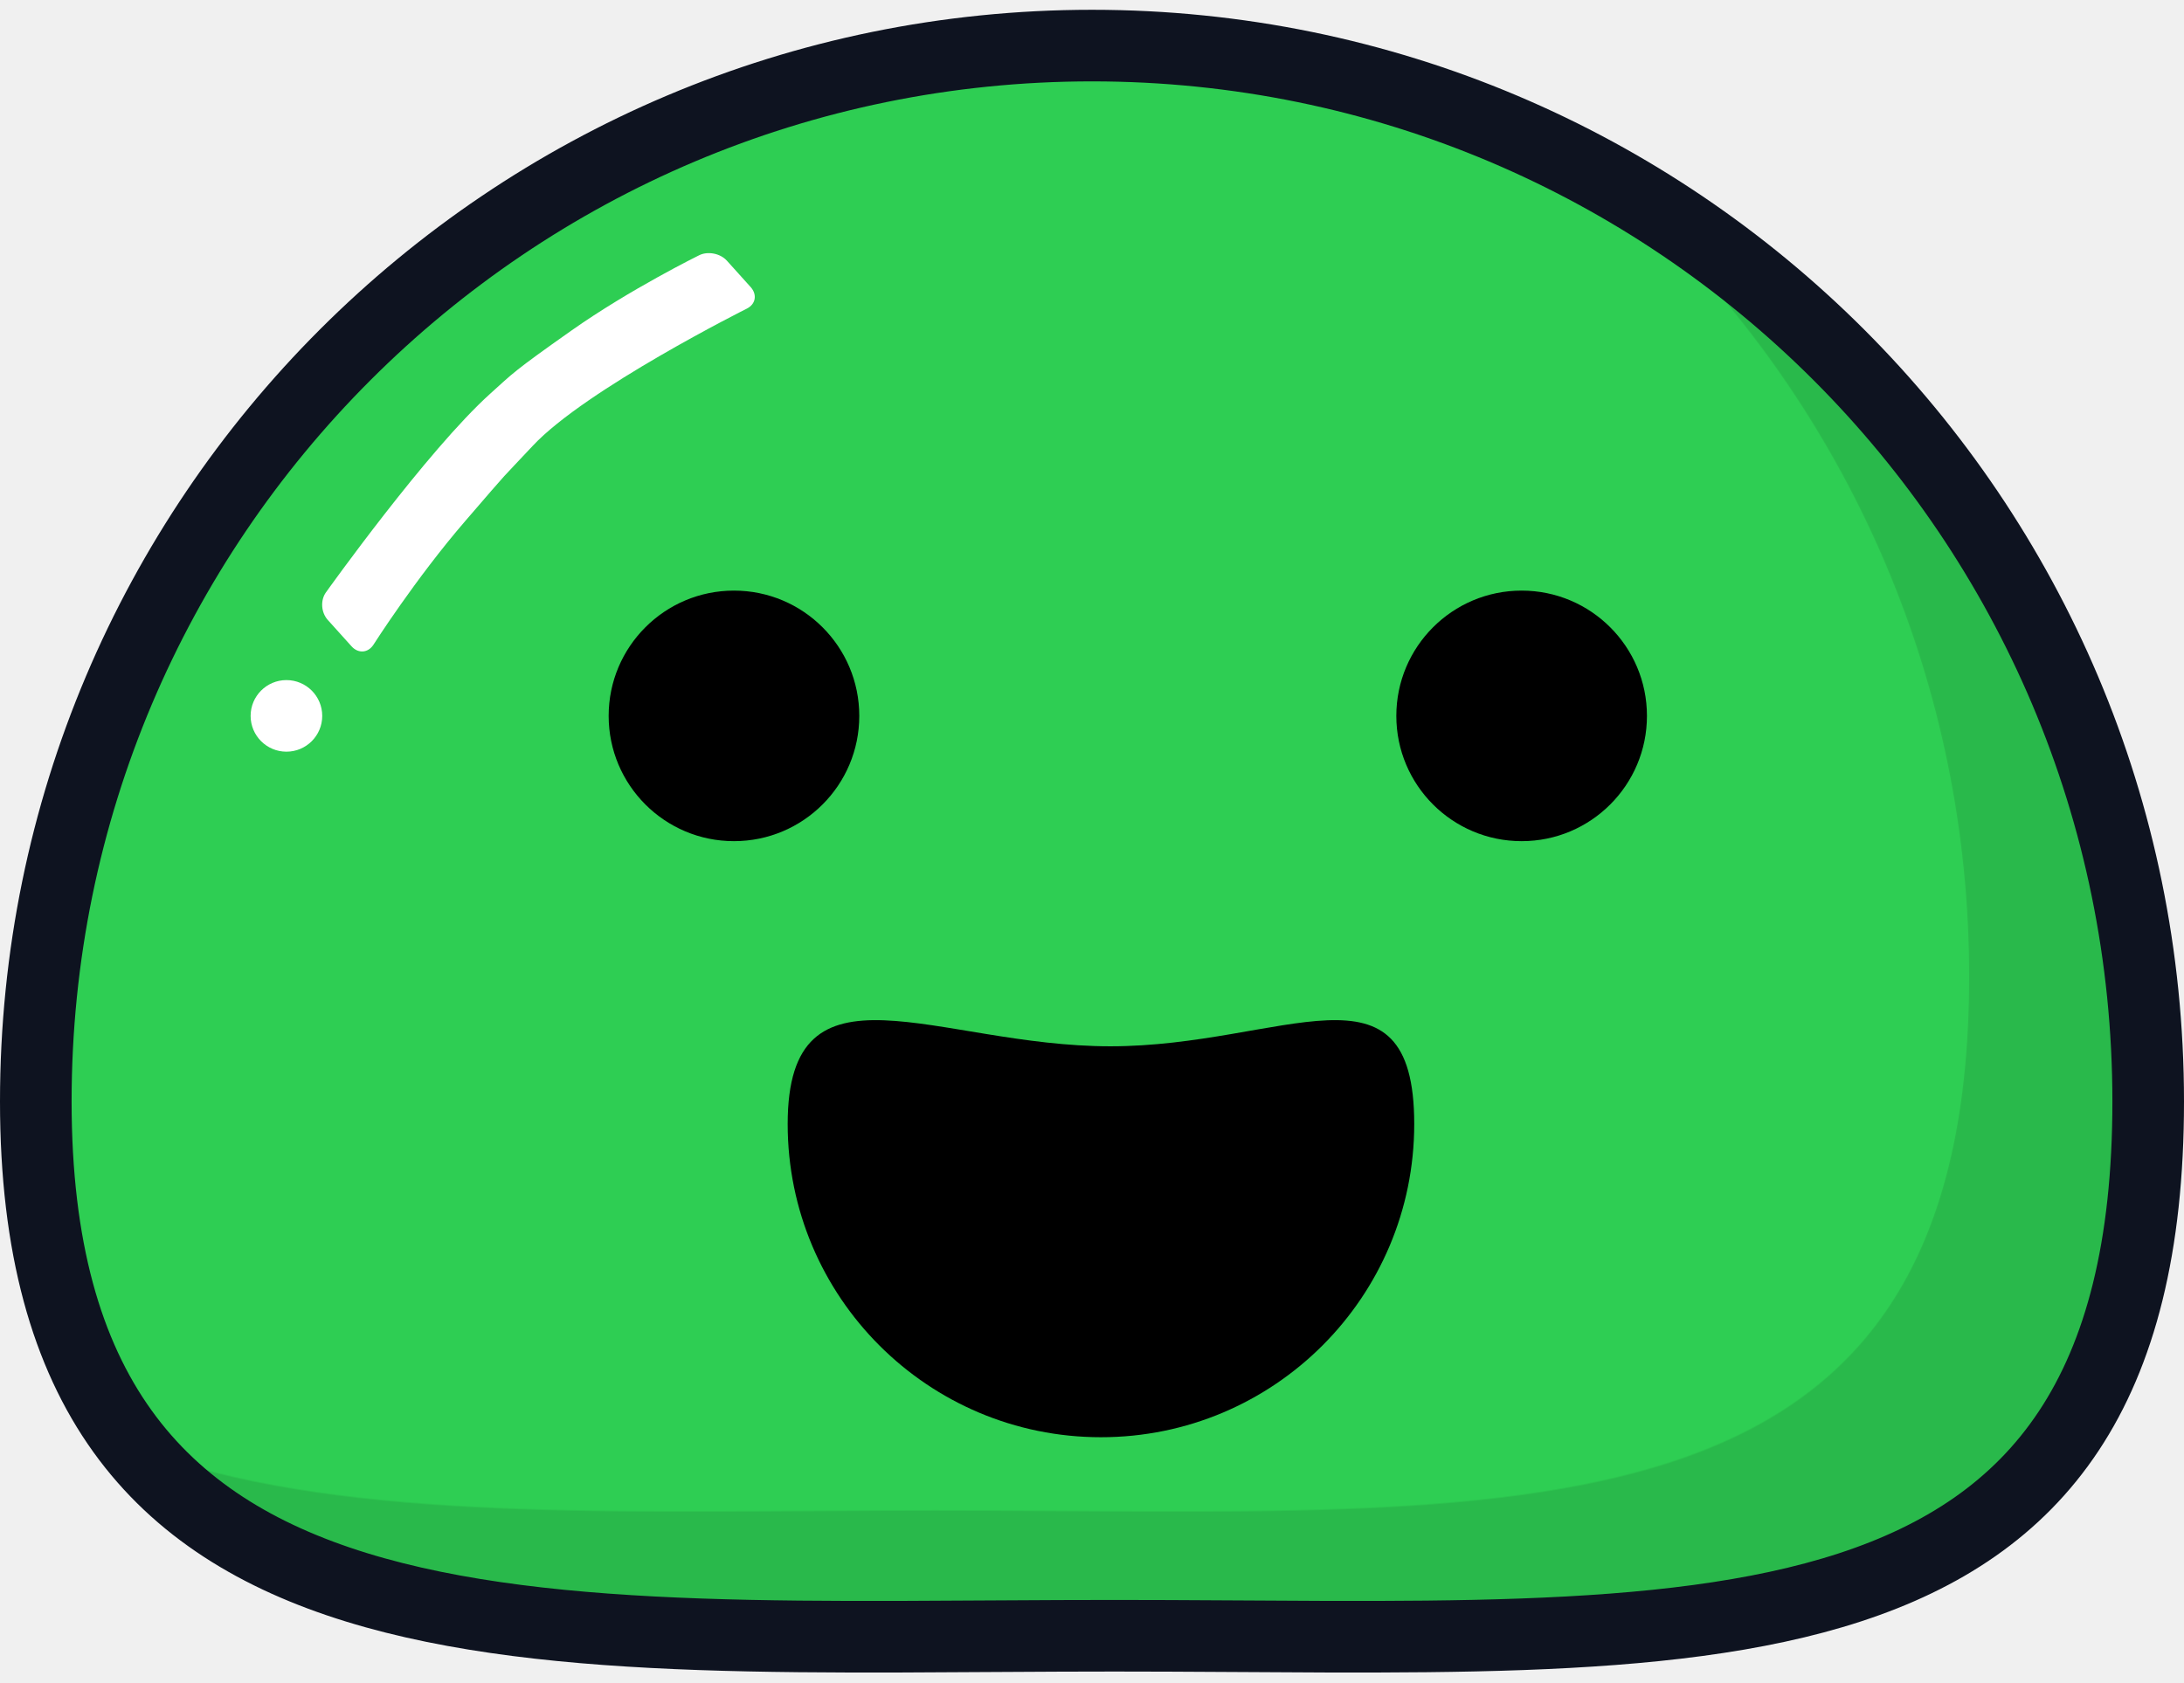
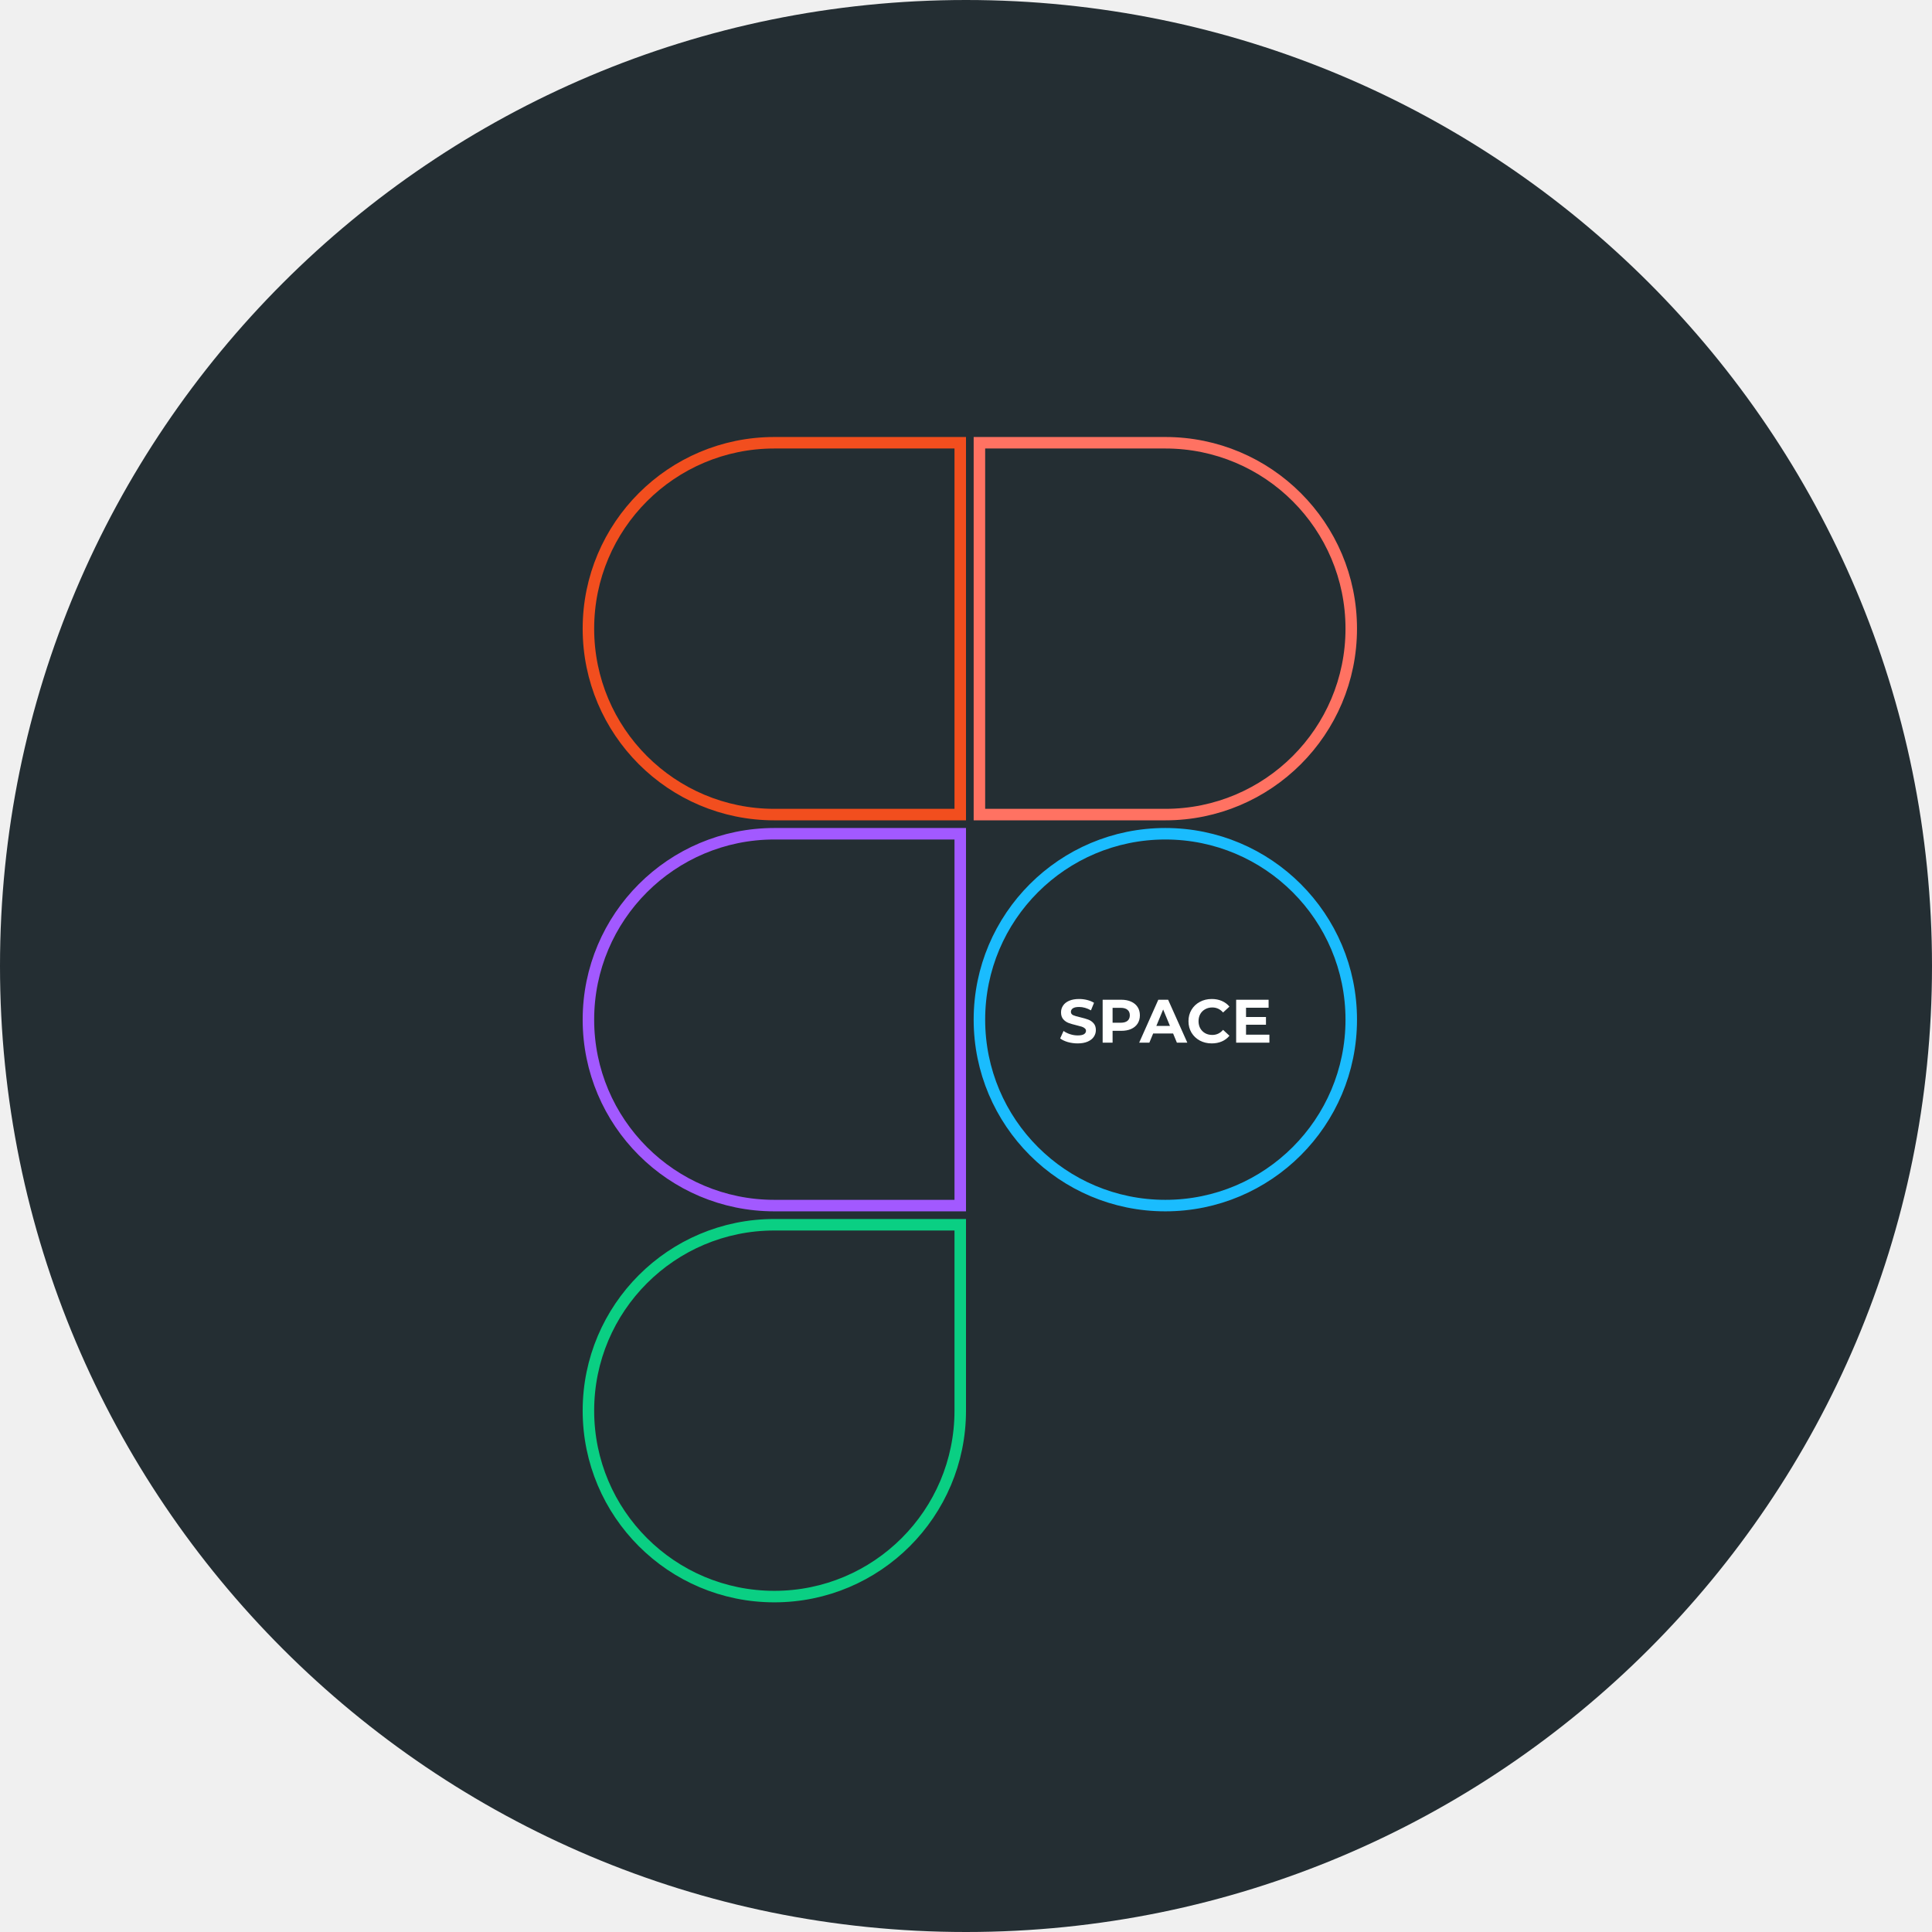
- <svg xmlns="http://www.w3.org/2000/svg" xmlns:xlink="http://www.w3.org/1999/xlink" width="122px" height="94px" viewBox="0 0 122 94" version="1.1">
-   <defs>
-     <path d="M144.453,104 C177.038,104 203.453,77.585 203.453,45 C203.453,12.415 177.038,-14 144.453,-14 C111.868,-14 114.603,13.675 114.603,46.26 C114.603,78.845 111.868,104 144.453,104 Z" id="path-1" />
-     <filter x="-50%" y="-50%" width="200%" height="200%" filterUnits="objectBoundingBox" id="filter-2">
-       <feOffset dx="7" dy="-10" in="SourceAlpha" result="shadowOffsetInner1" />
-       <feComposite in="shadowOffsetInner1" in2="SourceAlpha" operator="arithmetic" k2="-1" k3="1" result="shadowInnerInner1" />
-       <feColorMatrix values="0 0 0 0 0   0 0 0 0 0   0 0 0 0 0  0 0 0 0.1 0" type="matrix" in="shadowInnerInner1" />
-     </filter>
-   </defs>
-   <g id="Page-1" stroke="none" stroke-width="1" fill="none" fill-rule="evenodd">
-     <g id="icon" transform="translate(-98, 2)">
-       <g id="body" transform="translate(159, 45) rotate(-90) translate(-159, -45) ">
-         <use fill="#2ECE53" fill-rule="evenodd" xlink:href="#path-1" />
-         <use fill="black" fill-opacity="1" filter="url(#filter-2)" xlink:href="#path-1" />
-         <use stroke="#0E1320" stroke-width="4" xlink:href="#path-1" />
-       </g>
-       <circle id="left-eye" fill="#000000" cx="139" cy="38" r="7" />
-       <circle id="right-eye" fill="#000000" cx="183" cy="38" r="7" />
-       <g id="light" transform="translate(112, 10)" fill="#FFFFFF">
-         <circle cx="2" cy="28" r="2" />
-         <path d="M12.255,-1.65 C12.115,-2.177 12.446,-2.604 13.012,-2.604 L14.993,-2.604 C15.55,-2.604 16.121,-2.166 16.259,-1.643 C16.259,-1.643 17.428,2.487 17.903,6.458 C18.378,10.429 18.317,10.465 18.317,12.178 C18.317,16.941 16.208,26.439 16.208,26.439 C16.094,26.968 15.559,27.396 14.993,27.396 L13.012,27.396 C12.454,27.396 12.117,26.969 12.257,26.43 C12.257,26.43 13.426,22.229 13.964,17.986 C14.502,13.743 14.31,15.298 14.563,12.372 C14.936,8.061 12.255,-1.65 12.255,-1.65 Z" id="light-line" transform="translate(15.27143, 12.39619) scale(-1, 1) rotate(-48) translate(-15.27143, -12.39619) " />
-       </g>
-       <path d="M159.5,78.305 C169.165,78.305 177,70.47 177,60.805 C177,51.14 169.689,56.462 160.024,56.462 C150.359,56.462 142,51.14 142,60.805 C142,70.47 149.835,78.305 159.5,78.305 Z" id="mouth" fill="#000000" />
-     </g>
-   </g>
+ <svg xmlns="http://www.w3.org/2000/svg" width="252" height="252" viewBox="0 0 252 252" fill="none">
+   <rect width="252" height="252" rx="126" fill="#242E33" />
+   <path d="M101 108.75H125.25V157.25H101C87.607 157.25 76.75 146.393 76.75 133C76.75 119.607 87.607 108.75 101 108.75Z" stroke="#A259FF" stroke-width="1.5" />
+   <path d="M101 57.75H125.25V106.25H101C87.607 106.25 76.75 95.393 76.75 82C76.75 68.607 87.607 57.75 101 57.75Z" stroke="#F24E1E" stroke-width="1.5" />
+   <path d="M152 57.75H127.75V106.25H152C165.393 106.25 176.25 95.393 176.25 82C176.25 68.607 165.393 57.75 152 57.75Z" stroke="#FF7262" stroke-width="1.5" />
+   <path d="M101 159.75H125.25V184C125.25 197.393 114.393 208.25 101 208.25C87.607 208.25 76.75 197.393 76.75 184C76.75 170.607 87.607 159.75 101 159.75Z" stroke="#0ACF83" stroke-width="1.5" />
+   <circle cx="152" cy="133" r="24.25" stroke="#1ABCFE" stroke-width="1.5" />
+   <path d="M140.563 136.096C140.12 136.096 139.691 136.037 139.275 135.92C138.864 135.797 138.533 135.64 138.283 135.448L138.723 134.472C138.963 134.648 139.248 134.789 139.579 134.896C139.909 135.003 140.24 135.056 140.571 135.056C140.939 135.056 141.211 135.003 141.387 134.896C141.563 134.784 141.651 134.637 141.651 134.456C141.651 134.323 141.597 134.213 141.491 134.128C141.389 134.037 141.256 133.965 141.091 133.912C140.931 133.859 140.712 133.8 140.435 133.736C140.008 133.635 139.659 133.533 139.387 133.432C139.115 133.331 138.88 133.168 138.683 132.944C138.491 132.72 138.395 132.421 138.395 132.048C138.395 131.723 138.483 131.429 138.659 131.168C138.835 130.901 139.099 130.691 139.451 130.536C139.808 130.381 140.243 130.304 140.755 130.304C141.112 130.304 141.461 130.347 141.803 130.432C142.144 130.517 142.443 130.64 142.699 130.8L142.299 131.784C141.781 131.491 141.264 131.344 140.747 131.344C140.384 131.344 140.115 131.403 139.939 131.52C139.768 131.637 139.683 131.792 139.683 131.984C139.683 132.176 139.781 132.32 139.979 132.416C140.181 132.507 140.488 132.597 140.899 132.688C141.325 132.789 141.675 132.891 141.947 132.992C142.219 133.093 142.451 133.253 142.643 133.472C142.84 133.691 142.939 133.987 142.939 134.36C142.939 134.68 142.848 134.973 142.667 135.24C142.491 135.501 142.224 135.709 141.867 135.864C141.509 136.019 141.075 136.096 140.563 136.096ZM146.248 130.4C146.744 130.4 147.173 130.483 147.536 130.648C147.904 130.813 148.187 131.048 148.384 131.352C148.581 131.656 148.68 132.016 148.68 132.432C148.68 132.843 148.581 133.203 148.384 133.512C148.187 133.816 147.904 134.051 147.536 134.216C147.173 134.376 146.744 134.456 146.248 134.456H145.12V136H143.824V130.4H146.248ZM146.176 133.4C146.565 133.4 146.861 133.317 147.064 133.152C147.267 132.981 147.368 132.741 147.368 132.432C147.368 132.117 147.267 131.877 147.064 131.712C146.861 131.541 146.565 131.456 146.176 131.456H145.12V133.4H146.176ZM153.012 134.8H150.412L149.916 136H148.588L151.084 130.4H152.364L154.868 136H153.508L153.012 134.8ZM152.604 133.816L151.716 131.672L150.828 133.816H152.604ZM158.051 136.096C157.48 136.096 156.963 135.973 156.499 135.728C156.04 135.477 155.678 135.133 155.411 134.696C155.15 134.253 155.019 133.755 155.019 133.2C155.019 132.645 155.15 132.149 155.411 131.712C155.678 131.269 156.04 130.925 156.499 130.68C156.963 130.429 157.483 130.304 158.059 130.304C158.544 130.304 158.982 130.389 159.371 130.56C159.766 130.731 160.096 130.976 160.363 131.296L159.531 132.064C159.152 131.627 158.683 131.408 158.123 131.408C157.776 131.408 157.467 131.485 157.195 131.64C156.923 131.789 156.71 132 156.555 132.272C156.406 132.544 156.331 132.853 156.331 133.2C156.331 133.547 156.406 133.856 156.555 134.128C156.71 134.4 156.923 134.613 157.195 134.768C157.467 134.917 157.776 134.992 158.123 134.992C158.683 134.992 159.152 134.771 159.531 134.328L160.363 135.096C160.096 135.421 159.766 135.669 159.371 135.84C158.976 136.011 158.536 136.096 158.051 136.096ZM165.574 134.96V136H161.238V130.4H165.47V131.44H162.526V132.656H165.126V133.664H162.526V134.96H165.574Z" fill="white" />
</svg>
